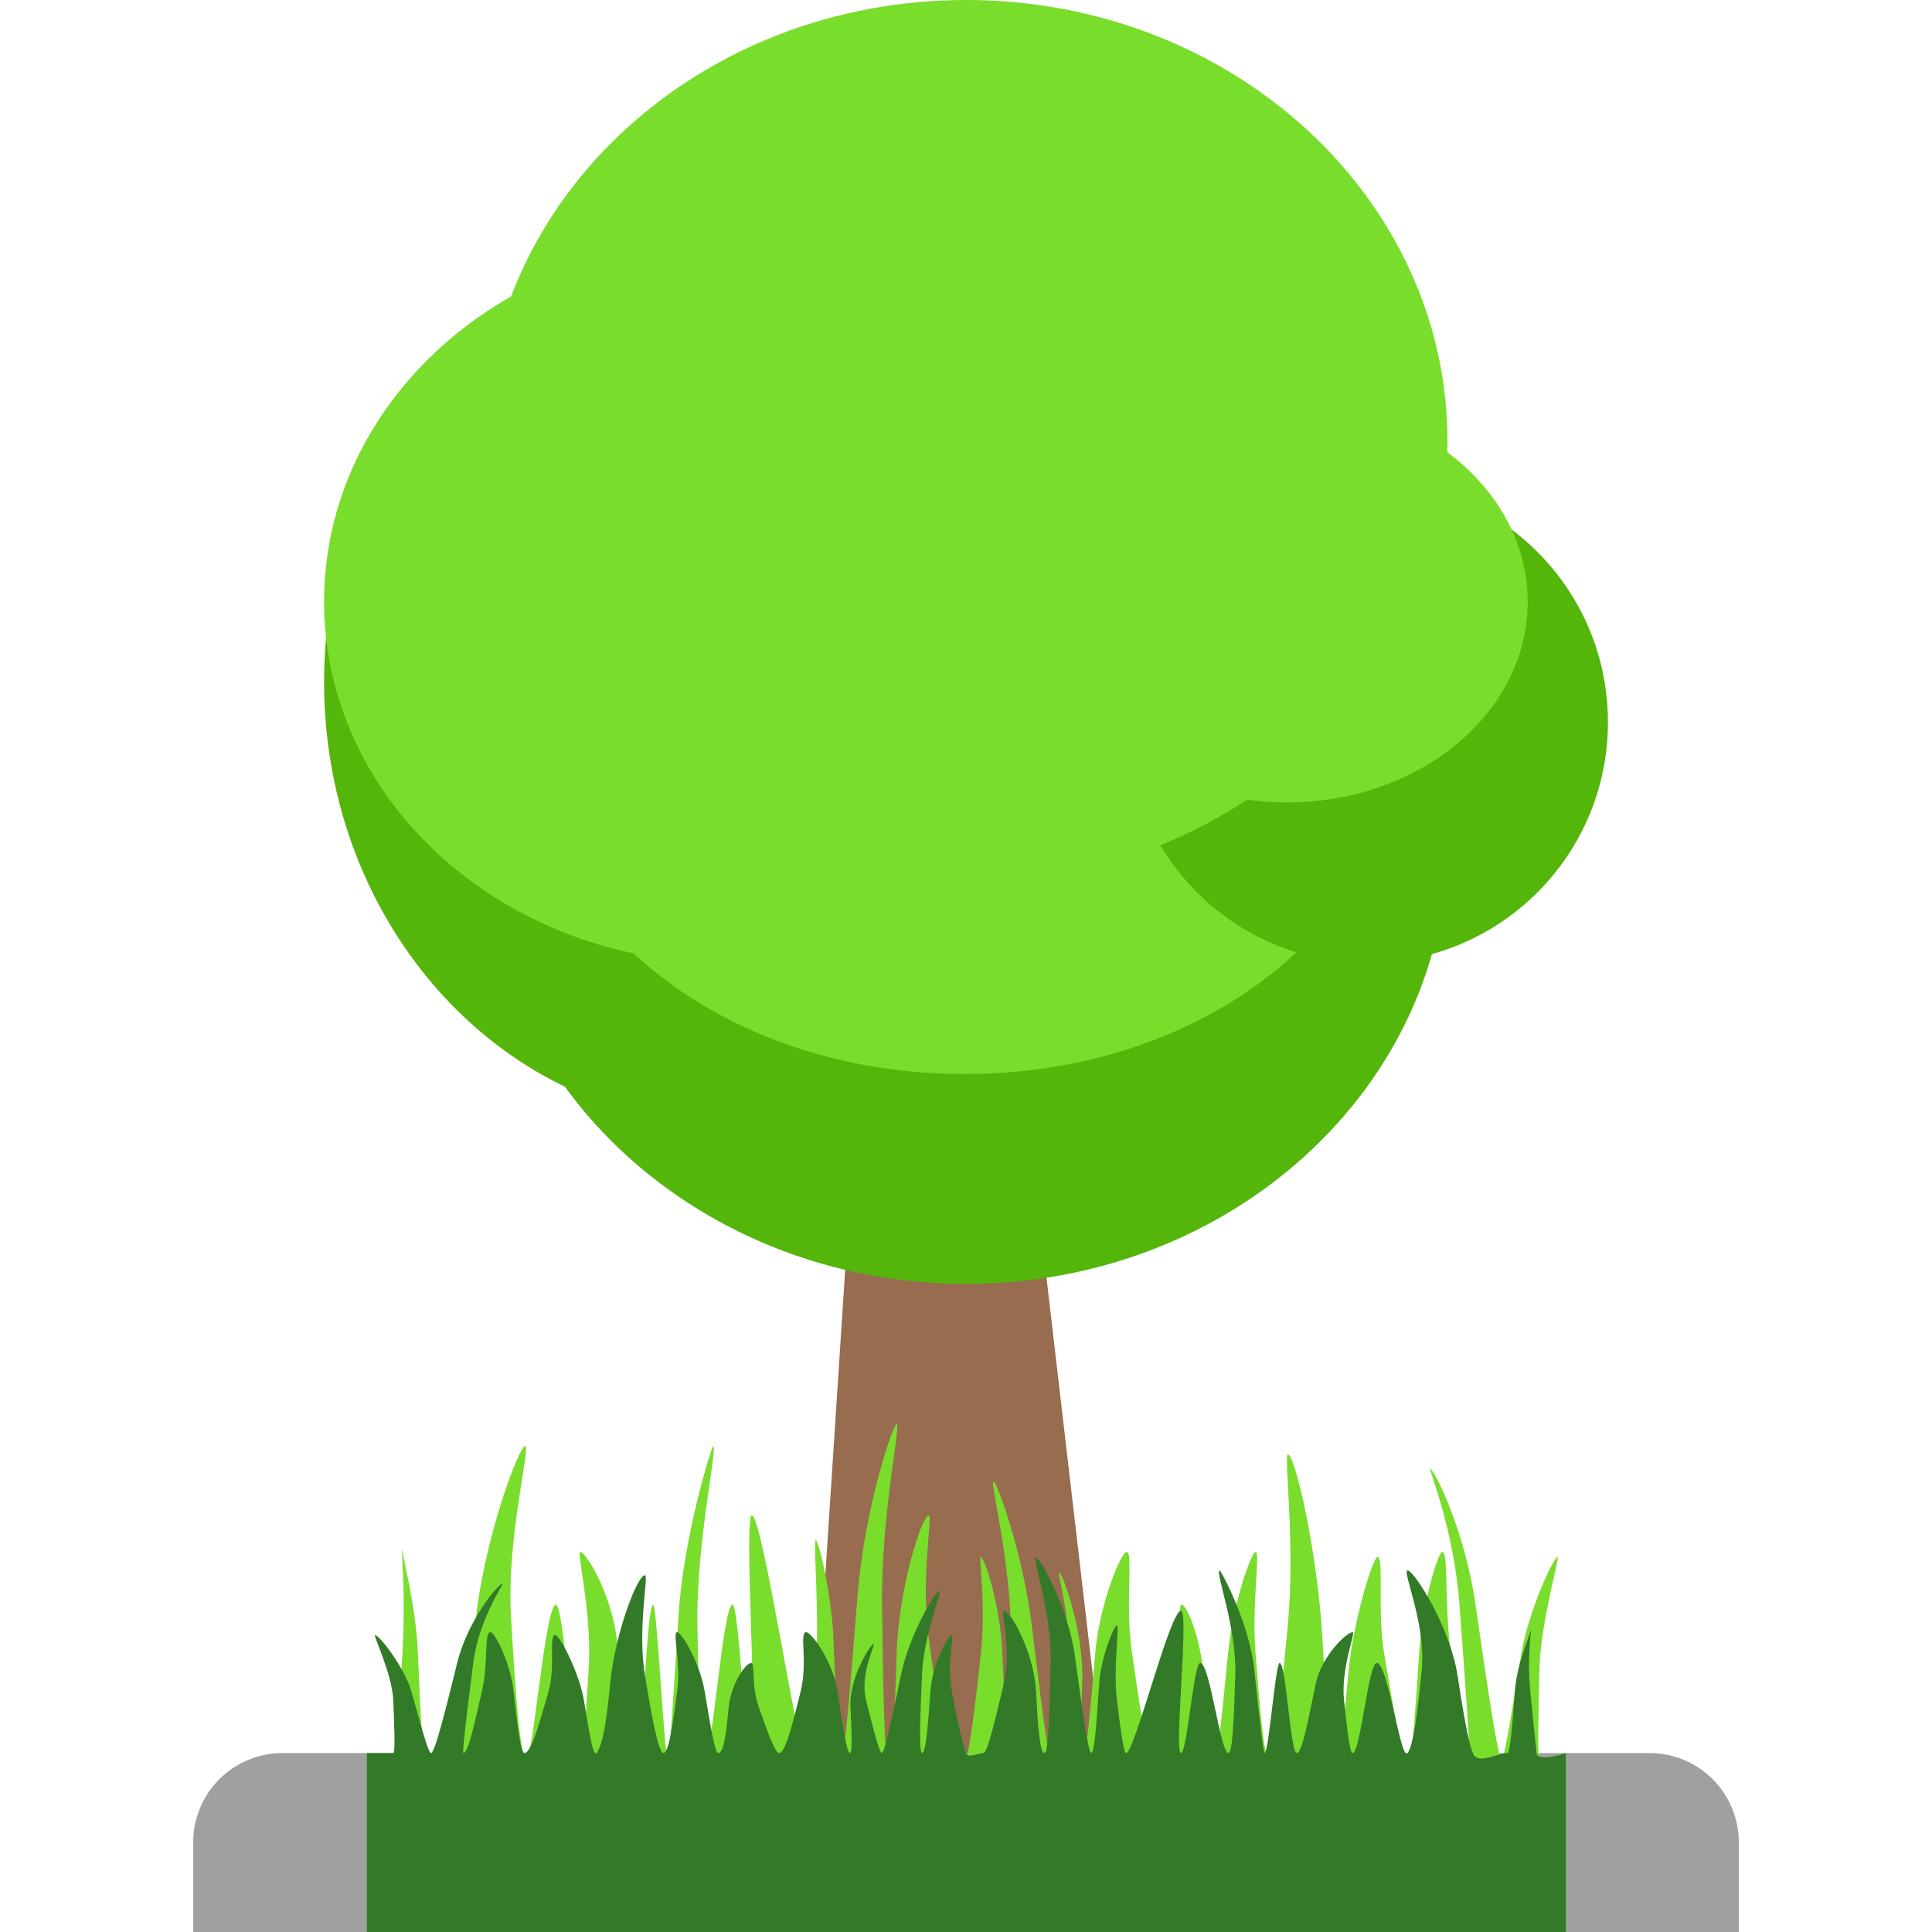
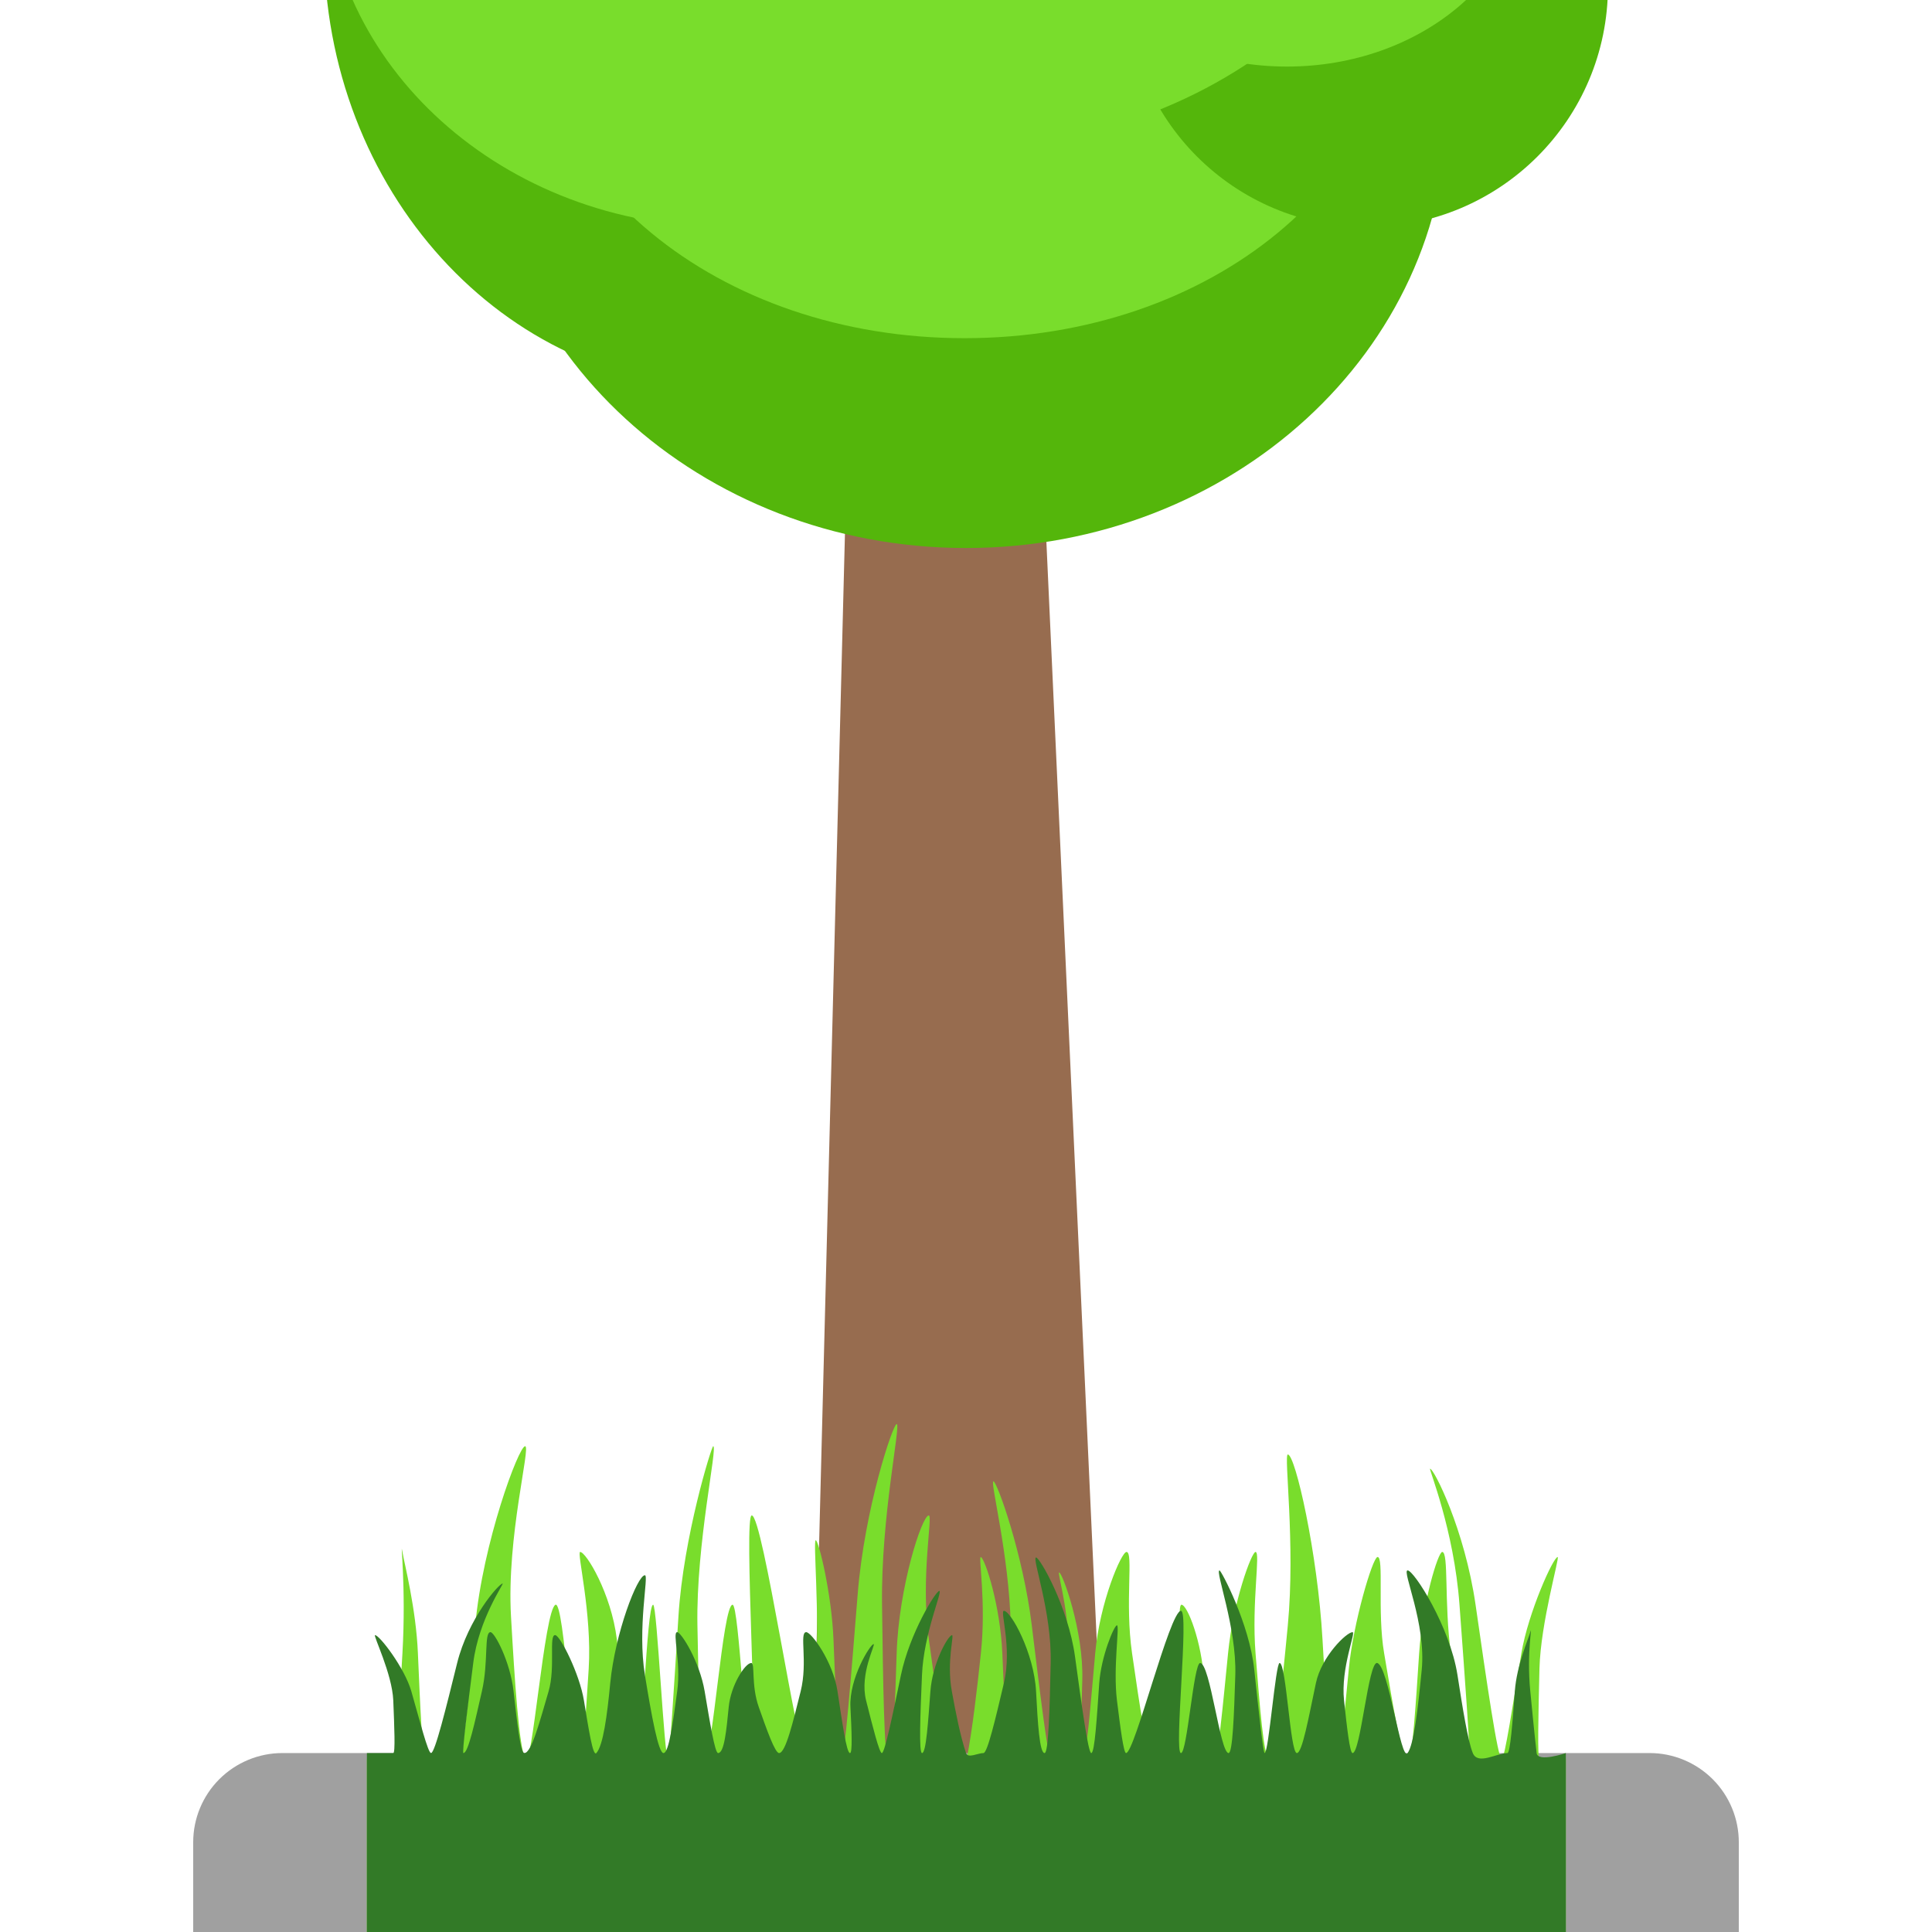
<svg xmlns="http://www.w3.org/2000/svg" width="100%" height="100%" viewBox="0 0 26 26" version="1.1" xml:space="preserve" style="fill-rule:evenodd;clip-rule:evenodd;stroke-linejoin:round;stroke-miterlimit:2;">
  <g id="b">
    <g id="Tree-median" transform="matrix(1.2381,0,0,1.2381,-37.7619,36.0249)">
-       <g id="Path_3564" transform="matrix(1,0,0,1,39.345,-15.422)">
-         <path d="M0.35,0L2.505,0L3.132,5.38C2.661,5.695 0.459,5.697 0,5.38L0.35,0Z" style="fill:rgb(151,108,79);fill-rule:nonzero;" />
-       </g>
-       <g transform="matrix(0.87219,0,0,0.87219,5.2402,-3.71888)">
-         <g id="Ellipse_885" transform="matrix(1,0,0,1,35,-24.097)">
-           <ellipse cx="6" cy="5.5" rx="6" ry="5.5" style="fill:rgb(84,182,11);" />
+       <g id="Tree-median1">
+         <g id="Path_3564" transform="matrix(1,0,0,1,39.345,-15.422)">
+           <path d="M0.35,-8.3L2.505,-8.3L3.132,5.38C2.661,5.695 0.459,5.697 0,5.38L0.35,-8.3Z" style="fill:rgb(151,108,79);fill-rule:nonzero;" />
        </g>
-         <g id="Ellipse_886" transform="matrix(1,0,0,1,33,-26.097)">
-           <ellipse cx="5" cy="5.5" rx="5" ry="5.5" style="fill:rgb(84,182,11);" />
-         </g>
-         <g id="Path_3565" transform="matrix(1,0,0,1,35.456,-25.286)">
-           <path d="M5.525,0C8.576,0 11.05,2.2 11.05,4.911C11.05,7.622 8.576,9.574 5.525,9.574C2.474,9.574 0,7.623 0,4.911C0,2.199 2.474,0 5.525,0Z" style="fill:rgb(121,221,44);fill-rule:nonzero;" />
-         </g>
-         <g id="Ellipse_887" transform="matrix(1,0,0,1,33,-26.097)">
-           <ellipse cx="5" cy="4.5" rx="5" ry="4.5" style="fill:rgb(121,221,44);" />
-         </g>
-         <g id="Ellipse_883" transform="matrix(1,0,0,1,43,-23.097)">
-           <circle cx="3" cy="3" r="3" style="fill:rgb(84,182,11);" />
-         </g>
-         <g id="Ellipse_888" transform="matrix(1,0,0,1,35,-29.097)">
-           <ellipse cx="6" cy="5.5" rx="6" ry="5.5" style="fill:rgb(121,221,44);" />
-         </g>
-         <g id="Ellipse_889" transform="matrix(1,0,0,1,42,-24.097)">
-           <ellipse cx="3" cy="2.5" rx="3" ry="2.5" style="fill:rgb(121,221,44);" />
+         <g transform="matrix(0.87219,0,0,0.87219,5.2402,-11.7172)">
+           <g id="Ellipse_885" transform="matrix(1,0,0,1,35,-24.097)">
+             <ellipse cx="6" cy="5.5" rx="6" ry="5.5" style="fill:rgb(84,182,11);" />
+           </g>
+           <g id="Ellipse_886" transform="matrix(1,0,0,1,33,-26.097)">
+             <ellipse cx="5" cy="5.5" rx="5" ry="5.5" style="fill:rgb(84,182,11);" />
+           </g>
+           <g id="Path_3565" transform="matrix(1,0,0,1,35.456,-25.286)">
+             <path d="M5.525,0C8.576,0 11.05,2.2 11.05,4.911C11.05,7.622 8.576,9.574 5.525,9.574C2.474,9.574 0,7.623 0,4.911C0,2.199 2.474,0 5.525,0Z" style="fill:rgb(121,221,44);fill-rule:nonzero;" />
+           </g>
+           <g id="Ellipse_887" transform="matrix(1,0,0,1,33,-26.097)">
+             <ellipse cx="5" cy="4.5" rx="5" ry="4.5" style="fill:rgb(121,221,44);" />
+           </g>
+           <g id="Ellipse_883" transform="matrix(1,0,0,1,43,-23.097)">
+             <circle cx="3" cy="3" r="3" style="fill:rgb(84,182,11);" />
+           </g>
+           <g id="Ellipse_888" transform="matrix(1,0,0,1,35,-29.097)">
+             <ellipse cx="6" cy="5.5" rx="6" ry="5.5" style="fill:rgb(121,221,44);" />
+           </g>
+           <g id="Ellipse_889" transform="matrix(1,0,0,1,42,-24.097)">
+             <ellipse cx="3" cy="2.5" rx="3" ry="2.5" style="fill:rgb(121,221,44);" />
+           </g>
        </g>
      </g>
    </g>
    <g id="Grass-Median">
      <g transform="matrix(0.8,0,0,1,2.6,-0.690176)">
-         <path d="M26,25.482C26,25.164 25.842,24.859 25.561,24.634C25.279,24.409 24.898,24.282 24.5,24.282C19.91,24.282 6.09,24.282 1.5,24.282C1.102,24.282 0.721,24.409 0.439,24.634C0.158,24.859 -0,25.164 -0,25.482C0,25.772 0,26.69 0,26.69L26,26.69L26,25.482Z" style="fill:rgb(160,160,160);" />
+         <path d="M26,25.482C26,25.164 25.842,24.859 25.561,24.634C25.279,24.409 24.898,24.282 24.5,24.282C19.91,24.282 6.09,24.282 1.5,24.282C1.102,24.282 0.721,24.409 0.439,24.634C0.158,24.859 -0,25.164 -0,25.482C0,25.772 0,39.69 0,39.69L26,39.69L26,25.482Z" style="fill:rgb(160,160,160);" />
      </g>
      <g transform="matrix(-0.845328,0,0,1.71229,23.7883,-17.9065)">
        <path d="M22.3,24.282C22.3,24.282 21.853,24.412 21.835,24.282C21.797,24 21.764,23.708 21.734,23.45C21.672,22.918 21.777,22.528 21.734,22.655C21.701,22.752 21.518,23.1 21.488,23.45C21.452,23.865 21.415,24.282 21.37,24.282C21.201,24.282 20.898,24.448 20.819,24.282C20.741,24.119 20.658,23.686 20.575,23.232C20.455,22.582 19.883,21.824 19.781,21.824C19.686,21.824 20.078,22.536 20.006,23.16C19.947,23.673 19.881,24.17 19.781,24.282C19.672,24.405 19.478,23.107 19.297,23.07C19.157,23.041 19.033,24.282 18.905,24.282C18.861,24.282 18.816,23.943 18.769,23.574C18.714,23.135 18.962,22.655 18.905,22.655C18.81,22.655 18.411,22.981 18.321,23.341C18.209,23.786 18.105,24.282 18.018,24.282C17.911,24.282 17.85,23.07 17.743,23.07C17.679,23.07 17.569,24.282 17.505,24.282C17.482,24.282 17.412,23.733 17.34,23.16C17.262,22.538 16.813,21.824 16.787,21.824C16.711,21.824 17.061,22.589 17.038,23.232C17.018,23.778 16.995,24.282 16.931,24.282C16.795,24.282 16.638,23.07 16.478,23.07C16.375,23.07 16.272,24.282 16.173,24.282C16.058,24.282 16.306,22.368 16.173,22.368C15.995,22.368 15.436,24.282 15.299,24.282C15.26,24.282 15.208,23.943 15.154,23.574C15.09,23.135 15.2,22.563 15.154,22.563C15.109,22.563 14.902,22.981 14.872,23.341C14.835,23.786 14.801,24.282 14.745,24.282C14.695,24.282 14.592,23.636 14.486,22.983C14.377,22.315 13.926,21.65 13.866,21.65C13.794,21.65 14.118,22.375 14.099,23.07C14.083,23.692 14.064,24.282 14.002,24.282C13.922,24.282 13.893,23.884 13.866,23.45C13.833,22.934 13.465,22.368 13.354,22.368C13.287,22.368 13.489,22.857 13.354,23.341C13.222,23.814 13.092,24.282 13.029,24.282C12.939,24.282 12.781,24.358 12.751,24.282C12.661,24.055 12.587,23.74 12.525,23.45C12.437,23.041 12.572,22.682 12.525,22.695C12.454,22.715 12.217,23.077 12.184,23.45C12.148,23.86 12.116,24.282 12.051,24.282C11.999,24.282 12.023,23.764 12.05,23.232C12.077,22.673 12.382,22.1 12.326,22.1C12.269,22.1 11.853,22.673 11.715,23.232C11.584,23.764 11.457,24.282 11.411,24.282C11.371,24.282 11.266,23.929 11.16,23.574C11.053,23.212 11.319,22.816 11.279,22.816C11.23,22.816 10.887,23.275 10.911,23.664C10.93,23.987 10.945,24.282 10.904,24.282C10.847,24.282 10.78,23.863 10.705,23.45C10.633,23.05 10.289,22.655 10.207,22.655C10.092,22.655 10.236,23.05 10.119,23.45C9.997,23.863 9.879,24.282 9.775,24.282C9.71,24.282 9.58,23.971 9.452,23.664C9.327,23.365 9.396,23.07 9.332,23.07C9.236,23.07 9.007,23.365 8.973,23.664C8.937,23.971 8.903,24.282 8.804,24.282C8.752,24.282 8.673,23.863 8.59,23.45C8.51,23.05 8.216,22.655 8.153,22.655C8.07,22.655 8.217,23.05 8.153,23.45C8.087,23.863 8.021,24.282 7.935,24.282C7.853,24.282 7.744,23.778 7.639,23.232C7.516,22.589 7.705,21.889 7.639,21.889C7.519,21.889 7.164,22.668 7.087,23.341C7.037,23.785 6.973,24.183 6.866,24.282C6.81,24.334 6.743,23.955 6.668,23.574C6.598,23.214 6.292,22.702 6.212,22.695C6.104,22.687 6.218,23.128 6.106,23.45C5.969,23.843 5.835,24.282 5.72,24.282C5.657,24.282 5.603,23.863 5.548,23.45C5.494,23.05 5.246,22.655 5.181,22.655C5.075,22.655 5.152,23.05 5.044,23.45C4.932,23.863 4.827,24.282 4.75,24.282C4.725,24.282 4.816,23.673 4.906,23.07C4.994,22.477 5.398,22.001 5.374,22.001C5.313,22.001 4.824,22.477 4.65,23.07C4.474,23.673 4.296,24.282 4.234,24.282C4.185,24.282 4.054,23.843 3.92,23.45C3.812,23.133 3.413,22.695 3.343,22.695C3.308,22.695 3.615,23.212 3.633,23.574C3.65,23.929 3.667,24.282 3.633,24.282L3.213,24.282L3.213,25.642L22.3,25.642L22.3,24.282Z" style="fill:rgb(121,221,44);" />
      </g>
      <g transform="matrix(0.845328,0,0,1,2.22147,-0.690176)">
-         <path d="M22.3,24.282C22.3,24.282 21.853,24.412 21.835,24.282C21.797,24 21.764,23.708 21.734,23.45C21.672,22.918 21.777,22.528 21.734,22.655C21.701,22.752 21.518,23.1 21.488,23.45C21.452,23.865 21.415,24.282 21.37,24.282C21.201,24.282 20.898,24.448 20.819,24.282C20.741,24.119 20.658,23.686 20.575,23.232C20.455,22.582 19.883,21.824 19.781,21.824C19.686,21.824 20.078,22.536 20.006,23.16C19.947,23.673 19.881,24.17 19.781,24.282C19.672,24.405 19.478,23.107 19.297,23.07C19.157,23.041 19.033,24.282 18.905,24.282C18.861,24.282 18.816,23.943 18.769,23.574C18.714,23.135 18.962,22.655 18.905,22.655C18.81,22.655 18.411,22.981 18.321,23.341C18.209,23.786 18.105,24.282 18.018,24.282C17.911,24.282 17.85,23.07 17.743,23.07C17.679,23.07 17.569,24.282 17.505,24.282C17.482,24.282 17.412,23.733 17.34,23.16C17.262,22.538 16.813,21.824 16.787,21.824C16.711,21.824 17.061,22.589 17.038,23.232C17.018,23.778 16.995,24.282 16.931,24.282C16.795,24.282 16.638,23.07 16.478,23.07C16.375,23.07 16.272,24.282 16.173,24.282C16.058,24.282 16.306,22.368 16.173,22.368C15.995,22.368 15.436,24.282 15.299,24.282C15.26,24.282 15.208,23.943 15.154,23.574C15.09,23.135 15.2,22.563 15.154,22.563C15.109,22.563 14.902,22.981 14.872,23.341C14.835,23.786 14.801,24.282 14.745,24.282C14.695,24.282 14.592,23.636 14.486,22.983C14.377,22.315 13.926,21.65 13.866,21.65C13.794,21.65 14.118,22.375 14.099,23.07C14.083,23.692 14.064,24.282 14.002,24.282C13.922,24.282 13.893,23.884 13.866,23.45C13.833,22.934 13.465,22.368 13.354,22.368C13.287,22.368 13.489,22.857 13.354,23.341C13.222,23.814 13.092,24.282 13.029,24.282C12.939,24.282 12.781,24.358 12.751,24.282C12.661,24.055 12.587,23.74 12.525,23.45C12.437,23.041 12.572,22.682 12.525,22.695C12.454,22.715 12.217,23.077 12.184,23.45C12.148,23.86 12.116,24.282 12.051,24.282C11.999,24.282 12.023,23.764 12.05,23.232C12.077,22.673 12.382,22.1 12.326,22.1C12.269,22.1 11.853,22.673 11.715,23.232C11.584,23.764 11.457,24.282 11.411,24.282C11.371,24.282 11.266,23.929 11.16,23.574C11.053,23.212 11.319,22.816 11.279,22.816C11.23,22.816 10.887,23.275 10.911,23.664C10.93,23.987 10.945,24.282 10.904,24.282C10.847,24.282 10.78,23.863 10.705,23.45C10.633,23.05 10.289,22.655 10.207,22.655C10.092,22.655 10.236,23.05 10.119,23.45C9.997,23.863 9.879,24.282 9.775,24.282C9.71,24.282 9.58,23.971 9.452,23.664C9.327,23.365 9.396,23.07 9.332,23.07C9.236,23.07 9.007,23.365 8.973,23.664C8.937,23.971 8.903,24.282 8.804,24.282C8.752,24.282 8.673,23.863 8.59,23.45C8.51,23.05 8.216,22.655 8.153,22.655C8.07,22.655 8.217,23.05 8.153,23.45C8.087,23.863 8.021,24.282 7.935,24.282C7.853,24.282 7.744,23.778 7.639,23.232C7.516,22.589 7.705,21.889 7.639,21.889C7.519,21.889 7.164,22.668 7.087,23.341C7.037,23.785 6.973,24.183 6.866,24.282C6.81,24.334 6.743,23.955 6.668,23.574C6.598,23.214 6.292,22.702 6.212,22.695C6.104,22.687 6.218,23.128 6.106,23.45C5.969,23.843 5.835,24.282 5.72,24.282C5.657,24.282 5.603,23.863 5.548,23.45C5.494,23.05 5.246,22.655 5.181,22.655C5.075,22.655 5.152,23.05 5.044,23.45C4.932,23.863 4.827,24.282 4.75,24.282C4.725,24.282 4.816,23.673 4.906,23.07C4.994,22.477 5.398,22.001 5.374,22.001C5.313,22.001 4.824,22.477 4.65,23.07C4.474,23.673 4.296,24.282 4.234,24.282C4.185,24.282 4.054,23.843 3.92,23.45C3.812,23.133 3.413,22.695 3.343,22.695C3.308,22.695 3.615,23.212 3.633,23.574C3.65,23.929 3.667,24.282 3.633,24.282L3.213,24.282L3.213,26.69L22.3,26.69L22.3,24.282Z" style="fill:rgb(50,122,39);" />
+         <path d="M22.3,24.282C22.3,24.282 21.853,24.412 21.835,24.282C21.797,24 21.764,23.708 21.734,23.45C21.672,22.918 21.777,22.528 21.734,22.655C21.701,22.752 21.518,23.1 21.488,23.45C21.452,23.865 21.415,24.282 21.37,24.282C21.201,24.282 20.898,24.448 20.819,24.282C20.741,24.119 20.658,23.686 20.575,23.232C20.455,22.582 19.883,21.824 19.781,21.824C19.686,21.824 20.078,22.536 20.006,23.16C19.947,23.673 19.881,24.17 19.781,24.282C19.672,24.405 19.478,23.107 19.297,23.07C19.157,23.041 19.033,24.282 18.905,24.282C18.861,24.282 18.816,23.943 18.769,23.574C18.714,23.135 18.962,22.655 18.905,22.655C18.81,22.655 18.411,22.981 18.321,23.341C18.209,23.786 18.105,24.282 18.018,24.282C17.911,24.282 17.85,23.07 17.743,23.07C17.679,23.07 17.569,24.282 17.505,24.282C17.482,24.282 17.412,23.733 17.34,23.16C17.262,22.538 16.813,21.824 16.787,21.824C16.711,21.824 17.061,22.589 17.038,23.232C17.018,23.778 16.995,24.282 16.931,24.282C16.795,24.282 16.638,23.07 16.478,23.07C16.375,23.07 16.272,24.282 16.173,24.282C16.058,24.282 16.306,22.368 16.173,22.368C15.995,22.368 15.436,24.282 15.299,24.282C15.26,24.282 15.208,23.943 15.154,23.574C15.09,23.135 15.2,22.563 15.154,22.563C15.109,22.563 14.902,22.981 14.872,23.341C14.835,23.786 14.801,24.282 14.745,24.282C14.695,24.282 14.592,23.636 14.486,22.983C14.377,22.315 13.926,21.65 13.866,21.65C13.794,21.65 14.118,22.375 14.099,23.07C14.083,23.692 14.064,24.282 14.002,24.282C13.922,24.282 13.893,23.884 13.866,23.45C13.833,22.934 13.465,22.368 13.354,22.368C13.287,22.368 13.489,22.857 13.354,23.341C13.222,23.814 13.092,24.282 13.029,24.282C12.939,24.282 12.781,24.358 12.751,24.282C12.661,24.055 12.587,23.74 12.525,23.45C12.437,23.041 12.572,22.682 12.525,22.695C12.454,22.715 12.217,23.077 12.184,23.45C12.148,23.86 12.116,24.282 12.051,24.282C11.999,24.282 12.023,23.764 12.05,23.232C12.077,22.673 12.382,22.1 12.326,22.1C12.269,22.1 11.853,22.673 11.715,23.232C11.584,23.764 11.457,24.282 11.411,24.282C11.371,24.282 11.266,23.929 11.16,23.574C11.053,23.212 11.319,22.816 11.279,22.816C11.23,22.816 10.887,23.275 10.911,23.664C10.93,23.987 10.945,24.282 10.904,24.282C10.847,24.282 10.78,23.863 10.705,23.45C10.633,23.05 10.289,22.655 10.207,22.655C10.092,22.655 10.236,23.05 10.119,23.45C9.997,23.863 9.879,24.282 9.775,24.282C9.71,24.282 9.58,23.971 9.452,23.664C9.327,23.365 9.396,23.07 9.332,23.07C9.236,23.07 9.007,23.365 8.973,23.664C8.937,23.971 8.903,24.282 8.804,24.282C8.752,24.282 8.673,23.863 8.59,23.45C8.51,23.05 8.216,22.655 8.153,22.655C8.07,22.655 8.217,23.05 8.153,23.45C8.087,23.863 8.021,24.282 7.935,24.282C7.853,24.282 7.744,23.778 7.639,23.232C7.516,22.589 7.705,21.889 7.639,21.889C7.519,21.889 7.164,22.668 7.087,23.341C7.037,23.785 6.973,24.183 6.866,24.282C6.81,24.334 6.743,23.955 6.668,23.574C6.598,23.214 6.292,22.702 6.212,22.695C6.104,22.687 6.218,23.128 6.106,23.45C5.969,23.843 5.835,24.282 5.72,24.282C5.657,24.282 5.603,23.863 5.548,23.45C5.494,23.05 5.246,22.655 5.181,22.655C5.075,22.655 5.152,23.05 5.044,23.45C4.932,23.863 4.827,24.282 4.75,24.282C4.725,24.282 4.816,23.673 4.906,23.07C4.994,22.477 5.398,22.001 5.374,22.001C5.313,22.001 4.824,22.477 4.65,23.07C4.474,23.673 4.296,24.282 4.234,24.282C4.185,24.282 4.054,23.843 3.92,23.45C3.812,23.133 3.413,22.695 3.343,22.695C3.308,22.695 3.615,23.212 3.633,23.574C3.65,23.929 3.667,24.282 3.633,24.282L3.213,24.282L3.213,39.69L22.3,39.69L22.3,24.282Z" style="fill:rgb(50,122,39);" />
      </g>
    </g>
  </g>
</svg>
